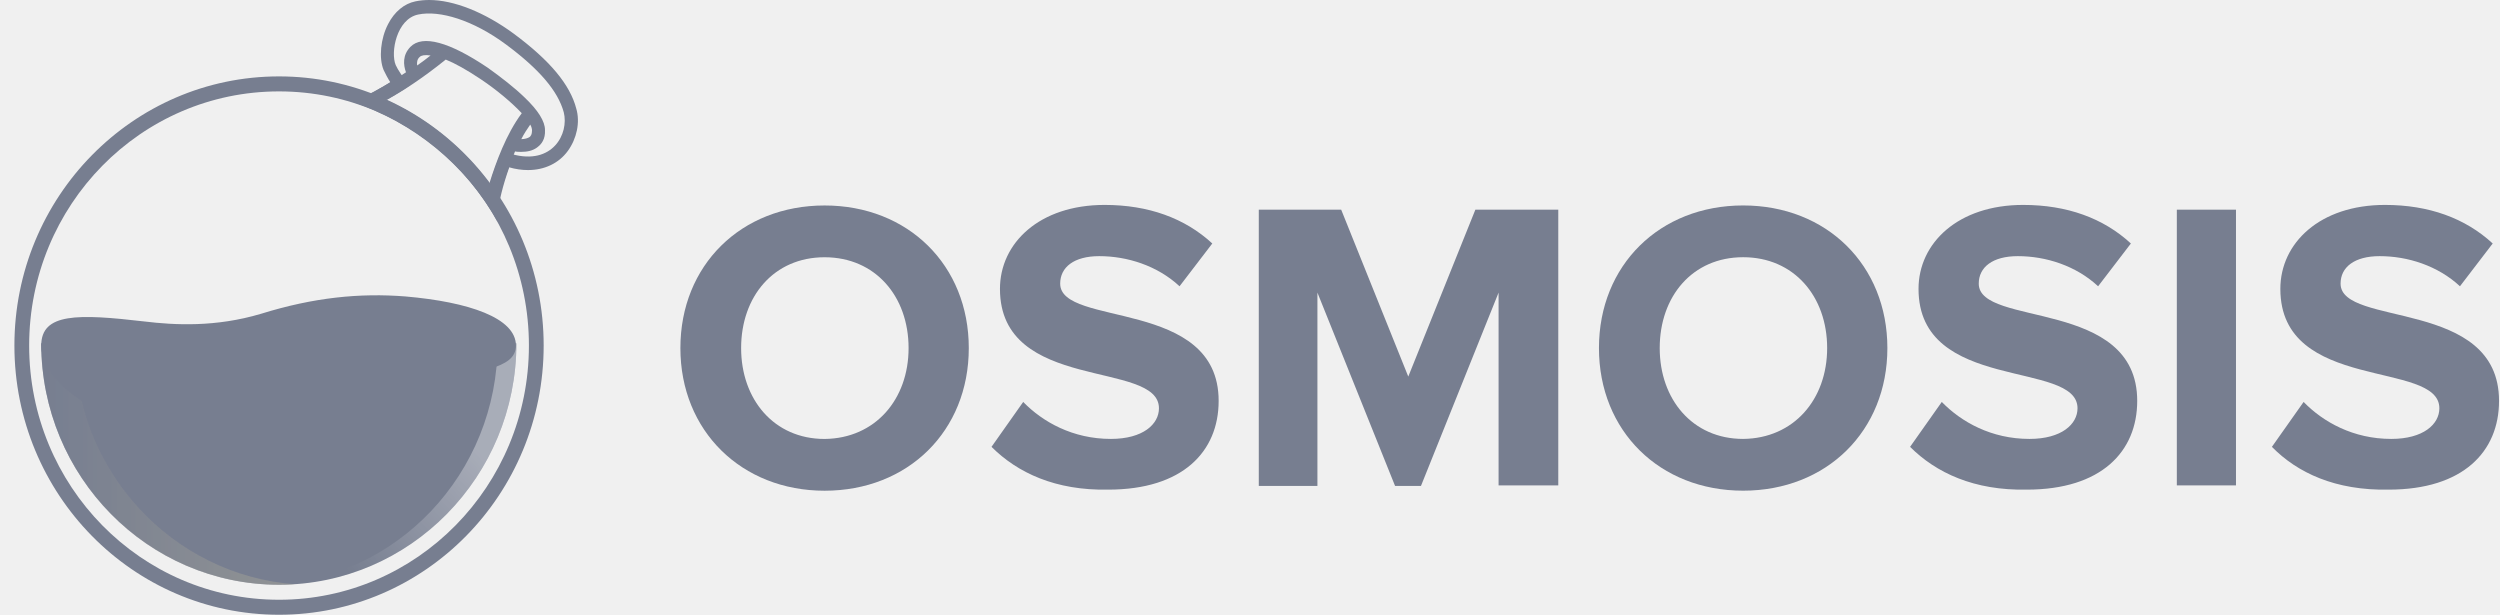
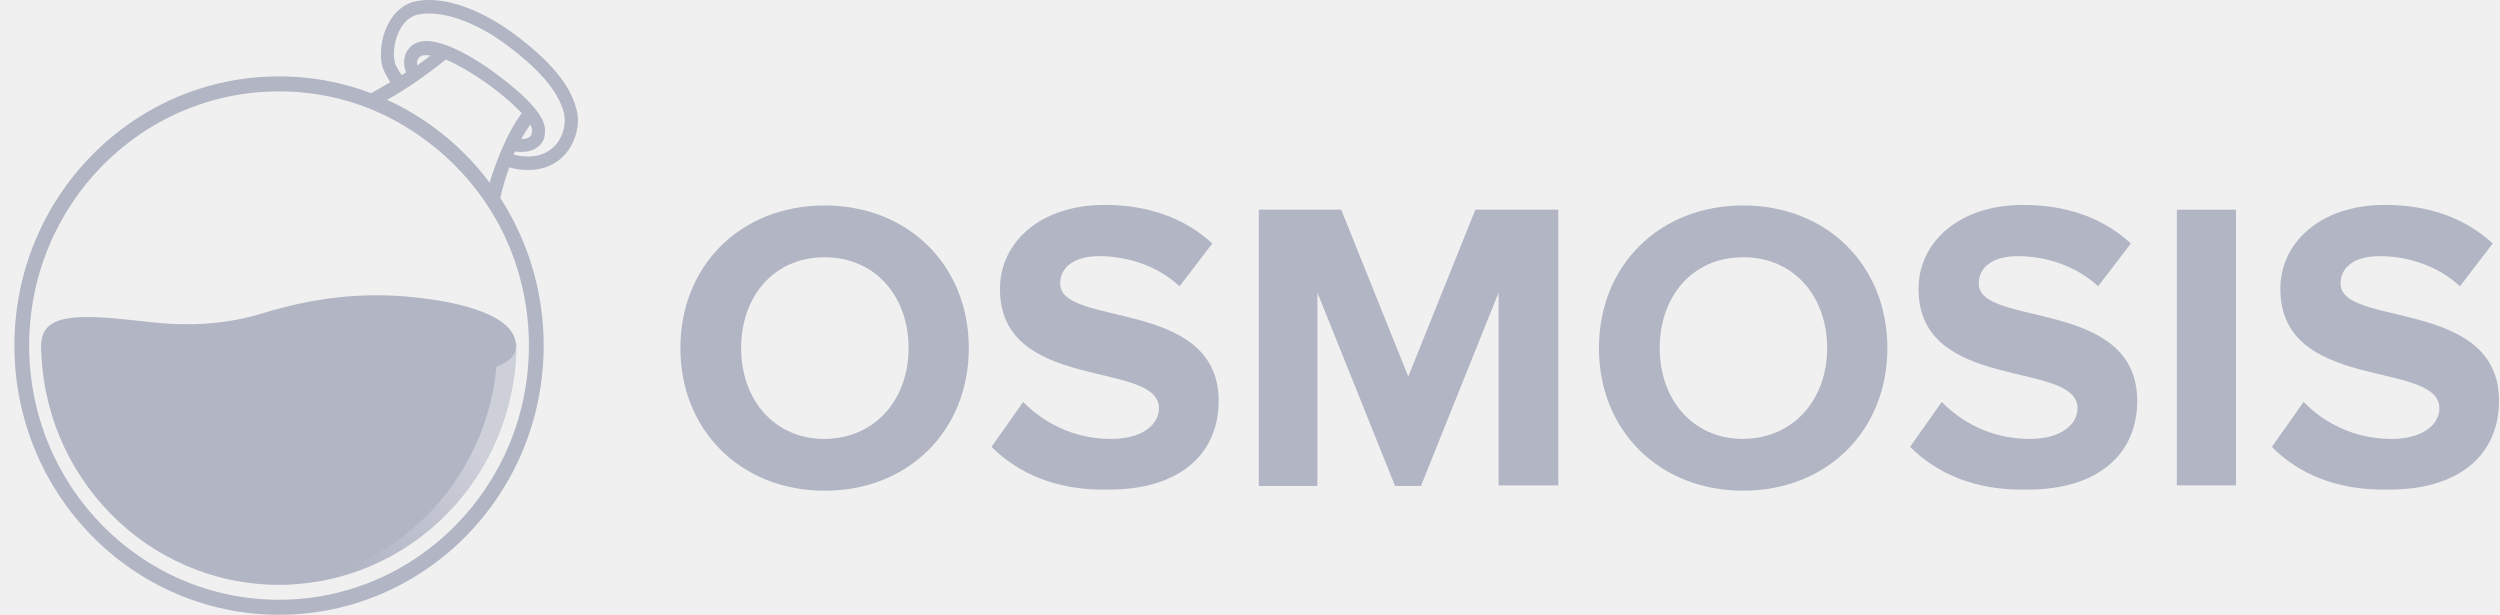
<svg xmlns="http://www.w3.org/2000/svg" width="122" height="30" viewBox="0 0 122 30" fill="none">
  <g clip-path="url(#clip0_5_86)">
-     <path d="M33.203 16.987C33.203 12.94 36.167 10.027 40.24 10.027C44.313 10.027 47.277 12.94 47.277 16.987C47.277 21.034 44.313 23.947 40.24 23.947C36.193 23.947 33.203 21.034 33.203 16.987ZM44.339 16.987C44.339 14.461 42.715 12.554 40.24 12.554C37.766 12.554 36.167 14.461 36.167 16.987C36.167 19.488 37.766 21.421 40.24 21.421C42.715 21.395 44.339 19.488 44.339 16.987Z" fill="#777E90" />
-     <path d="M48.386 21.806L49.932 19.615C50.886 20.594 52.355 21.419 54.211 21.419C55.784 21.419 56.557 20.697 56.557 19.924C56.557 17.553 48.798 19.177 48.798 14.098C48.798 11.856 50.731 10 53.902 10C56.041 10 57.82 10.644 59.16 11.882L57.562 13.97C56.48 12.964 55.01 12.5 53.644 12.5C52.407 12.5 51.737 13.042 51.737 13.841C51.737 15.98 59.47 14.537 59.47 19.563C59.47 22.038 57.717 23.894 54.082 23.894C51.505 23.945 49.649 23.069 48.386 21.806Z" fill="#777E90" />
-     <path d="M73.131 23.713V14.279L69.343 23.713H68.079L64.29 14.279V23.713H61.429V10.232H65.45L68.724 18.377L71.998 10.232H76.044V23.687H73.131V23.713Z" fill="#777E90" />
-     <path d="M78.029 16.986C78.029 12.939 80.994 10.026 85.066 10.026C89.139 10.026 92.104 12.939 92.104 16.986C92.104 21.033 89.139 23.945 85.066 23.945C80.994 23.945 78.029 21.033 78.029 16.986ZM89.165 16.986C89.165 14.46 87.541 12.552 85.066 12.552C82.592 12.552 80.994 14.46 80.994 16.986C80.994 19.486 82.592 21.419 85.066 21.419C87.541 21.394 89.165 19.486 89.165 16.986Z" fill="#777E90" />
-     <path d="M93.212 21.806L94.759 19.615C95.712 20.594 97.181 21.419 99.037 21.419C100.61 21.419 101.383 20.697 101.383 19.924C101.383 17.553 93.624 19.177 93.624 14.098C93.624 11.856 95.558 10 98.728 10C100.868 10 102.646 10.644 103.987 11.882L102.388 13.97C101.306 12.964 99.836 12.5 98.471 12.5C97.233 12.5 96.563 13.042 96.563 13.841C96.563 15.98 104.296 14.537 104.296 19.563C104.296 22.038 102.543 23.894 98.909 23.894C96.331 23.945 94.475 23.069 93.212 21.806Z" fill="#777E90" />
-     <path d="M106.229 23.713V10.232H109.116V23.687H106.229V23.713Z" fill="#777E90" />
-     <path d="M110.869 21.806L112.416 19.615C113.369 20.594 114.839 21.419 116.694 21.419C118.267 21.419 119.041 20.697 119.041 19.924C119.041 17.553 111.281 19.177 111.281 14.098C111.281 11.856 113.215 10 116.386 10C118.525 10 120.303 10.644 121.644 11.882L120.046 13.97C118.963 12.964 117.494 12.5 116.128 12.5C114.89 12.5 114.22 13.042 114.22 13.841C114.22 15.98 121.953 14.537 121.953 19.563C121.953 22.038 120.201 23.894 116.566 23.894C113.963 23.945 112.106 23.069 110.869 21.806Z" fill="#777E90" />
-     <path fill-rule="evenodd" clip-rule="evenodd" d="M25.069 1.642C26.836 2.951 27.818 4.127 28.123 5.303C28.319 5.969 28.145 6.768 27.709 7.367C27.272 7.966 26.574 8.299 25.767 8.299C25.462 8.299 25.156 8.254 24.851 8.166C24.546 9.031 24.327 9.874 24.262 10.607V10.776C22.691 8.002 20.161 5.969 17.151 4.948C17.238 4.926 17.892 4.726 19.048 4.016C18.918 3.817 18.808 3.595 18.721 3.417L18.721 3.417C18.481 2.84 18.569 1.886 18.939 1.176C19.245 0.577 19.725 0.178 20.27 0.067C20.488 0.022 20.706 0 20.946 0C22.146 0 23.651 0.599 25.069 1.642ZM27.512 5.481C27.774 6.524 26.967 8.077 24.982 7.522C24.807 7.455 24.633 7.411 24.48 7.389C24.284 7.855 24.066 8.387 23.913 8.987C22.604 7.211 20.859 5.791 18.852 4.882C18.931 4.834 19.013 4.784 19.099 4.733C19.37 4.571 19.672 4.391 19.986 4.171C19.659 3.772 19.419 3.417 19.31 3.173C19.049 2.552 19.354 0.932 20.401 0.71C21.448 0.488 23.084 0.976 24.698 2.174C26.312 3.373 27.229 4.438 27.512 5.481Z" fill="#777E90" />
-     <path d="M21.753 2.907C22.19 3.084 22.757 3.395 23.455 3.861C24.284 4.416 25.004 5.037 25.462 5.525C24.698 6.546 24.197 7.944 23.891 8.92C24.044 9.142 24.218 9.364 24.371 9.586C24.524 9.031 24.785 8.21 25.134 7.389C25.222 7.411 25.331 7.411 25.44 7.411C25.702 7.411 26.007 7.367 26.247 7.167C26.422 7.034 26.618 6.79 26.596 6.346C26.596 5.925 26.269 5.392 25.593 4.748C25.113 4.283 24.458 3.772 23.804 3.306C21.928 2.041 20.619 1.686 20.03 2.285C19.637 2.685 19.681 3.173 19.812 3.528C19.114 3.994 18.525 4.327 18.132 4.549C18.394 4.638 18.634 4.748 18.896 4.859C19.594 4.482 20.597 3.839 21.753 2.907ZM25.876 6.08C25.942 6.191 25.963 6.302 25.963 6.368C25.963 6.568 25.898 6.635 25.854 6.679C25.767 6.746 25.593 6.79 25.44 6.79C25.571 6.524 25.724 6.302 25.876 6.08ZM20.488 2.774C20.554 2.707 20.728 2.663 21.012 2.707C20.794 2.885 20.575 3.04 20.357 3.195C20.335 3.04 20.357 2.885 20.488 2.774Z" fill="#777E90" />
-     <path d="M13.617 3.728C6.484 3.728 0.703 9.608 0.703 16.864C0.703 24.12 6.484 30 13.617 30C20.75 30 26.531 24.12 26.531 16.864C26.531 9.608 20.728 3.728 13.617 3.728ZM13.617 29.268C6.876 29.268 1.423 23.72 1.423 16.864C1.423 10.007 6.876 4.46 13.617 4.46C20.357 4.46 25.811 10.007 25.811 16.864C25.811 23.72 20.335 29.268 13.617 29.268Z" fill="#777E90" />
-     <path d="M25.2 16.753C25.2 23.254 20.008 28.535 13.617 28.535C7.225 28.535 2.012 23.254 2.012 16.753H25.2Z" fill="#777E90" />
+     <path d="M33.203 16.987C33.203 12.94 36.167 10.027 40.24 10.027C44.313 10.027 47.277 12.94 47.277 16.987C47.277 21.034 44.313 23.947 40.24 23.947C36.193 23.947 33.203 21.034 33.203 16.987ZM44.339 16.987C44.339 14.461 42.715 12.554 40.24 12.554C37.766 12.554 36.167 14.461 36.167 16.987C36.167 19.488 37.766 21.421 40.24 21.421C42.715 21.395 44.339 19.488 44.339 16.987Z" fill="#B1B5C4" />
+     <path d="M48.386 21.806L49.932 19.615C50.886 20.594 52.355 21.419 54.211 21.419C55.784 21.419 56.557 20.697 56.557 19.924C56.557 17.553 48.798 19.177 48.798 14.098C48.798 11.856 50.731 10 53.902 10C56.041 10 57.82 10.644 59.16 11.882L57.562 13.97C56.48 12.964 55.01 12.5 53.644 12.5C52.407 12.5 51.737 13.042 51.737 13.841C51.737 15.98 59.47 14.537 59.47 19.563C59.47 22.038 57.717 23.894 54.082 23.894C51.505 23.945 49.649 23.069 48.386 21.806Z" fill="#B1B5C4" />
+     <path d="M73.131 23.713V14.279L69.343 23.713H68.079L64.29 14.279V23.713H61.429V10.232H65.45L68.724 18.377L71.998 10.232H76.044V23.687H73.131V23.713Z" fill="#B1B5C4" />
+     <path d="M78.029 16.986C78.029 12.939 80.994 10.026 85.066 10.026C89.139 10.026 92.104 12.939 92.104 16.986C92.104 21.033 89.139 23.945 85.066 23.945C80.994 23.945 78.029 21.033 78.029 16.986ZM89.165 16.986C89.165 14.46 87.541 12.552 85.066 12.552C82.592 12.552 80.994 14.46 80.994 16.986C80.994 19.486 82.592 21.419 85.066 21.419C87.541 21.394 89.165 19.486 89.165 16.986Z" fill="#B1B5C4" />
+     <path d="M93.212 21.806L94.759 19.615C95.712 20.594 97.181 21.419 99.037 21.419C100.61 21.419 101.383 20.697 101.383 19.924C101.383 17.553 93.624 19.177 93.624 14.098C93.624 11.856 95.558 10 98.728 10C100.868 10 102.646 10.644 103.987 11.882L102.388 13.97C101.306 12.964 99.836 12.5 98.471 12.5C97.233 12.5 96.563 13.042 96.563 13.841C96.563 15.98 104.296 14.537 104.296 19.563C104.296 22.038 102.543 23.894 98.909 23.894C96.331 23.945 94.475 23.069 93.212 21.806Z" fill="#B1B5C4" />
+     <path d="M106.229 23.713V10.232H109.116V23.687H106.229V23.713Z" fill="#B1B5C4" />
+     <path d="M110.869 21.806L112.416 19.615C113.369 20.594 114.839 21.419 116.694 21.419C118.267 21.419 119.041 20.697 119.041 19.924C119.041 17.553 111.281 19.177 111.281 14.098C111.281 11.856 113.215 10 116.386 10C118.525 10 120.303 10.644 121.644 11.882L120.046 13.97C118.963 12.964 117.494 12.5 116.128 12.5C114.89 12.5 114.22 13.042 114.22 13.841C114.22 15.98 121.953 14.537 121.953 19.563C121.953 22.038 120.201 23.894 116.566 23.894C113.963 23.945 112.106 23.069 110.869 21.806Z" fill="#B1B5C4" />
+     <path fill-rule="evenodd" clip-rule="evenodd" d="M25.069 1.642C26.836 2.951 27.818 4.127 28.123 5.303C28.319 5.969 28.145 6.768 27.709 7.367C27.272 7.966 26.574 8.299 25.767 8.299C25.462 8.299 25.156 8.254 24.851 8.166C24.546 9.031 24.327 9.874 24.262 10.607V10.776C22.691 8.002 20.161 5.969 17.151 4.948C17.238 4.926 17.892 4.726 19.048 4.016C18.918 3.817 18.808 3.595 18.721 3.417L18.721 3.417C18.481 2.84 18.569 1.886 18.939 1.176C19.245 0.577 19.725 0.178 20.27 0.067C20.488 0.022 20.706 0 20.946 0C22.146 0 23.651 0.599 25.069 1.642ZM27.512 5.481C27.774 6.524 26.967 8.077 24.982 7.522C24.807 7.455 24.633 7.411 24.48 7.389C24.284 7.855 24.066 8.387 23.913 8.987C22.604 7.211 20.859 5.791 18.852 4.882C18.931 4.834 19.013 4.784 19.099 4.733C19.37 4.571 19.672 4.391 19.986 4.171C19.659 3.772 19.419 3.417 19.31 3.173C19.049 2.552 19.354 0.932 20.401 0.71C21.448 0.488 23.084 0.976 24.698 2.174C26.312 3.373 27.229 4.438 27.512 5.481Z" fill="#B1B5C4" />
+     <path d="M21.753 2.907C22.19 3.084 22.757 3.395 23.455 3.861C24.284 4.416 25.004 5.037 25.462 5.525C24.698 6.546 24.197 7.944 23.891 8.92C24.044 9.142 24.218 9.364 24.371 9.586C24.524 9.031 24.785 8.21 25.134 7.389C25.222 7.411 25.331 7.411 25.44 7.411C25.702 7.411 26.007 7.367 26.247 7.167C26.422 7.034 26.618 6.79 26.596 6.346C26.596 5.925 26.269 5.392 25.593 4.748C25.113 4.283 24.458 3.772 23.804 3.306C21.928 2.041 20.619 1.686 20.03 2.285C19.637 2.685 19.681 3.173 19.812 3.528C19.114 3.994 18.525 4.327 18.132 4.549C18.394 4.638 18.634 4.748 18.896 4.859C19.594 4.482 20.597 3.839 21.753 2.907ZM25.876 6.08C25.942 6.191 25.963 6.302 25.963 6.368C25.963 6.568 25.898 6.635 25.854 6.679C25.767 6.746 25.593 6.79 25.44 6.79C25.571 6.524 25.724 6.302 25.876 6.08ZM20.488 2.774C20.554 2.707 20.728 2.663 21.012 2.707C20.794 2.885 20.575 3.04 20.357 3.195C20.335 3.04 20.357 2.885 20.488 2.774Z" fill="#B1B5C4" />
+     <path d="M13.617 3.728C6.484 3.728 0.703 9.608 0.703 16.864C0.703 24.12 6.484 30 13.617 30C20.75 30 26.531 24.12 26.531 16.864C26.531 9.608 20.728 3.728 13.617 3.728ZM13.617 29.268C6.876 29.268 1.423 23.72 1.423 16.864C1.423 10.007 6.876 4.46 13.617 4.46C20.357 4.46 25.811 10.007 25.811 16.864C25.811 23.72 20.335 29.268 13.617 29.268Z" fill="#B1B5C4" />
+     <path d="M25.2 16.753C25.2 23.254 20.008 28.535 13.617 28.535C7.225 28.535 2.012 23.254 2.012 16.753H25.2Z" fill="#B1B5C4" />
    <g opacity="0.6">
      <path opacity="0.6" d="M24.284 16.753C24.284 23.099 19.354 28.291 13.159 28.535C13.311 28.535 13.464 28.535 13.617 28.535C20.008 28.535 25.2 23.254 25.2 16.753H24.284Z" fill="url(#paint0_linear_5_86)" />
    </g>
    <g opacity="0.7">
      <path opacity="0.7" d="M3.648 16.753H2.012C2.012 23.254 7.204 28.535 13.595 28.535C13.879 28.535 14.14 28.535 14.402 28.513C8.403 28.07 3.648 22.966 3.648 16.753Z" fill="url(#paint1_linear_5_86)" />
    </g>
-     <path d="M25.178 16.864C25.178 15.51 22.866 14.734 19.79 14.467C17.565 14.29 15.318 14.512 12.744 15.311C10.519 15.976 8.512 15.865 7.051 15.688C3.801 15.311 2.012 15.266 2.012 16.864C2.012 19.172 6.636 22.056 13.573 21.058C17.085 20.547 18.896 19.504 20.968 18.794C23.215 18.04 25.178 18.062 25.178 16.864Z" fill="#777E90" />
+     <path d="M25.178 16.864C25.178 15.51 22.866 14.734 19.79 14.467C17.565 14.29 15.318 14.512 12.744 15.311C10.519 15.976 8.512 15.865 7.051 15.688C3.801 15.311 2.012 15.266 2.012 16.864C2.012 19.172 6.636 22.056 13.573 21.058C17.085 20.547 18.896 19.504 20.968 18.794C23.215 18.04 25.178 18.062 25.178 16.864Z" fill="#B1B5C4" />
  </g>
  <defs>
    <linearGradient id="paint0_linear_5_86" x1="26.291" y1="17.787" x2="13.476" y2="29.693" gradientUnits="userSpaceOnUse">
      <stop offset="0.289" stop-color="white" />
      <stop offset="0.78" stop-color="white" stop-opacity="0" />
    </linearGradient>
    <linearGradient id="paint1_linear_5_86" x1="2.022" y1="22.637" x2="14.419" y2="22.637" gradientUnits="userSpaceOnUse">
-       <stop stop-color="#777E90" />
-       <stop offset="0.995" stop-color="#ABA899" />
+       <stop stop-color="#B1B5C4" />
+       <stop offset="0.995" stop-color="#B1B5C4" />
    </linearGradient>
    <clipPath id="clip0_5_86">
      <rect width="121.25" height="30" fill="white" transform="translate(0.703125)" />
    </clipPath>
  </defs>
</svg>
